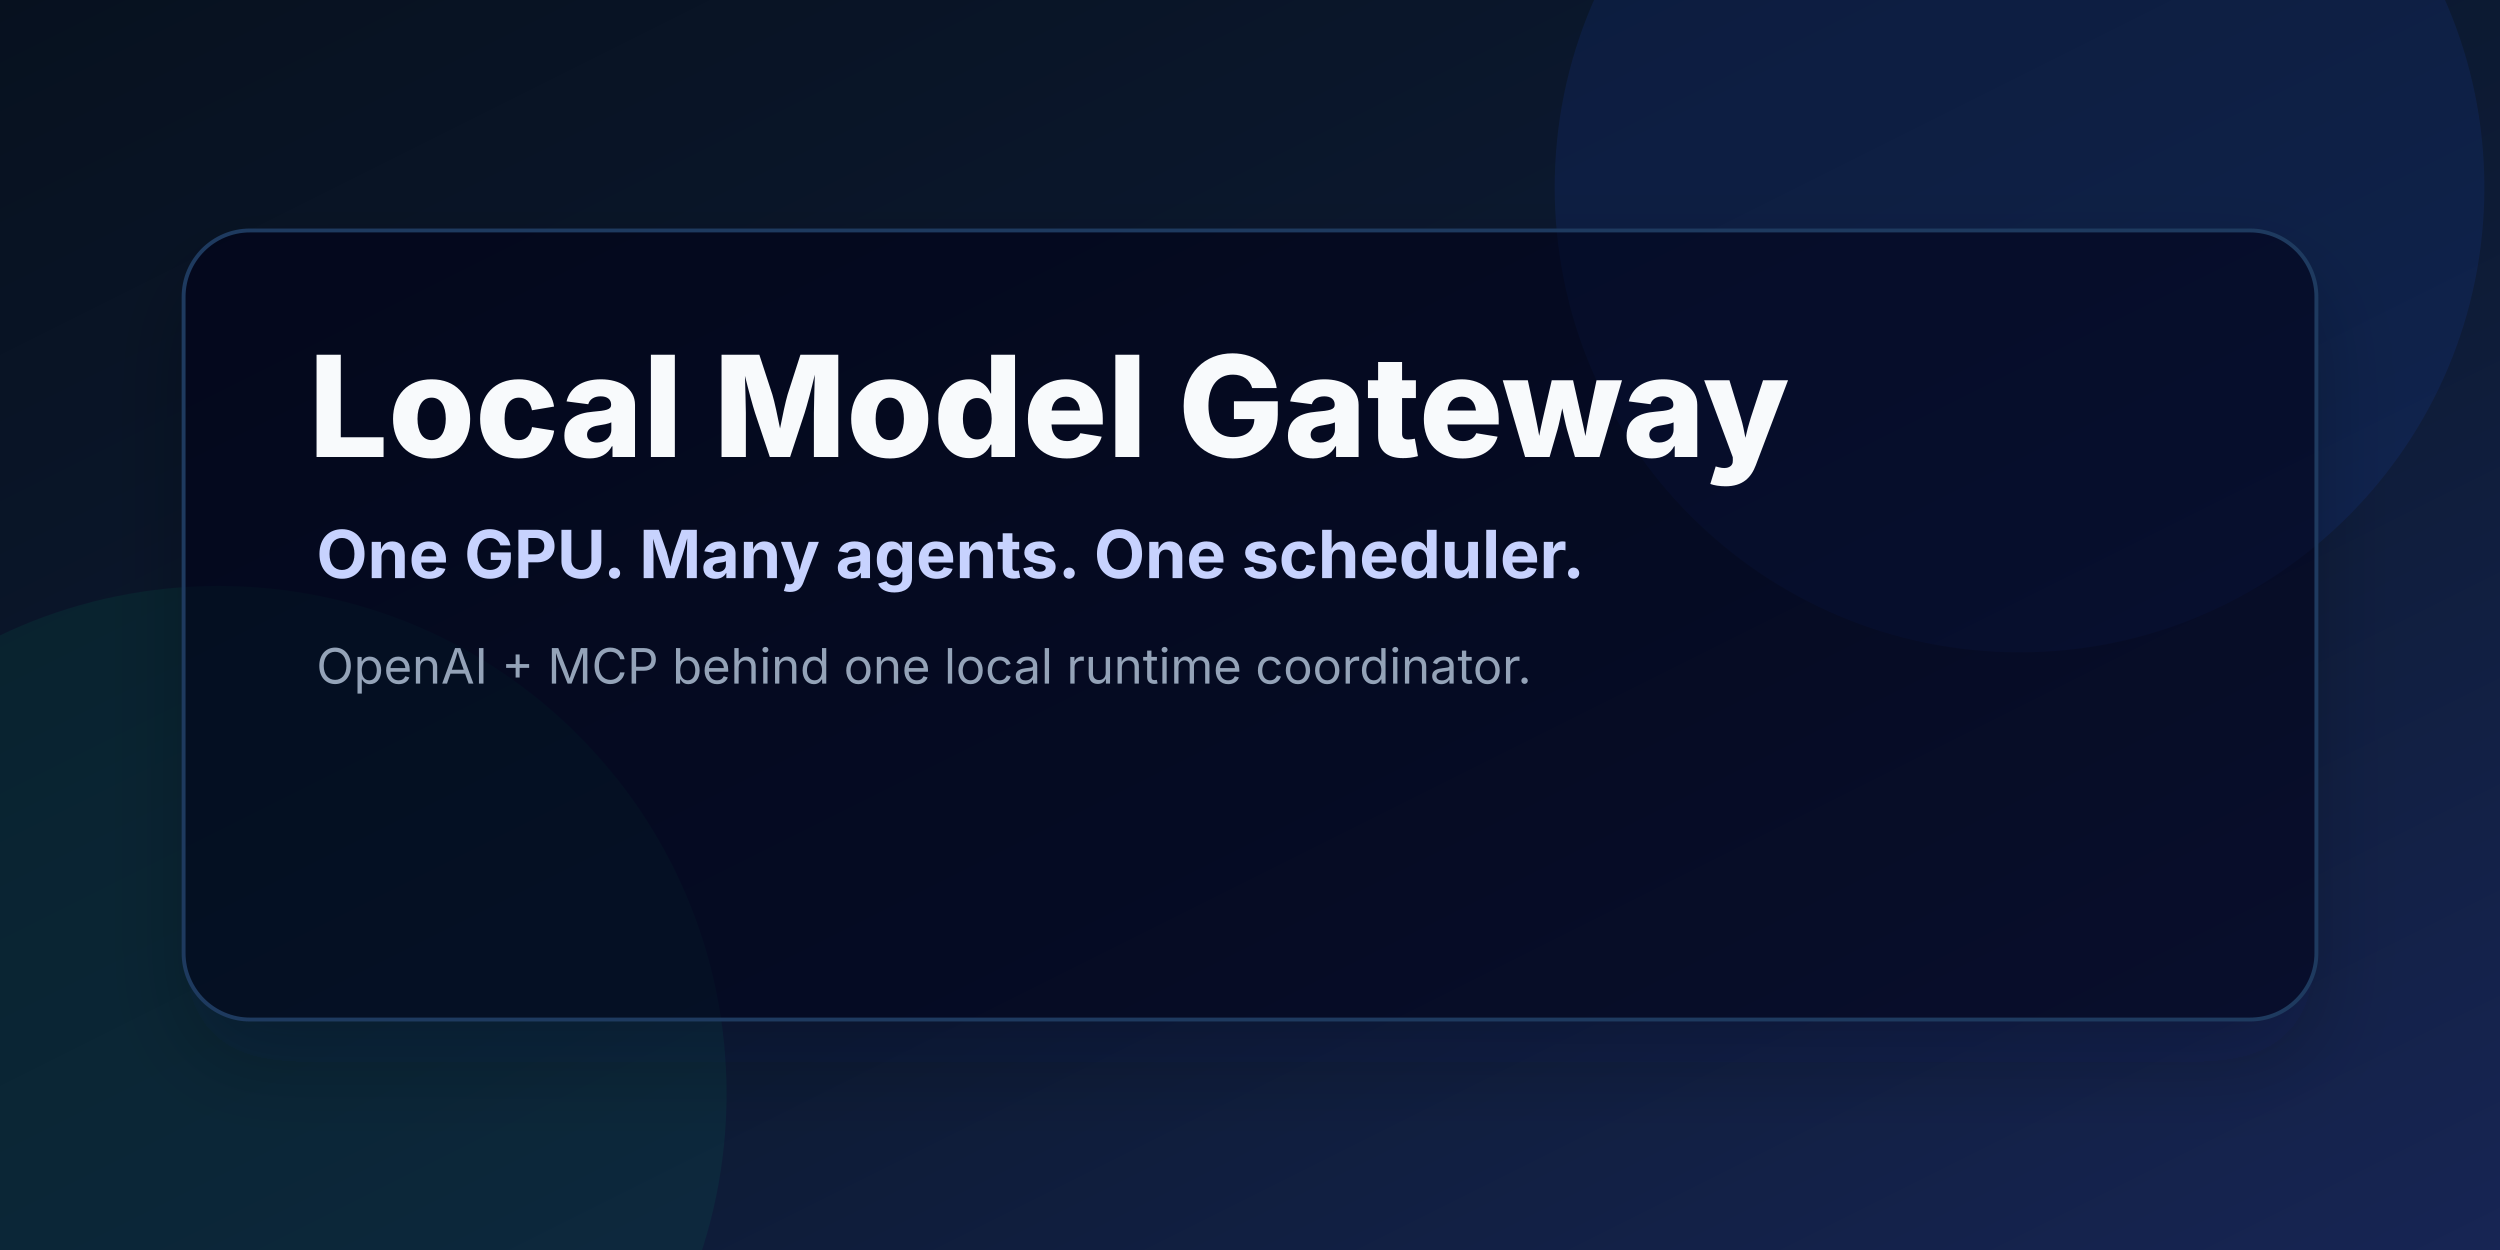
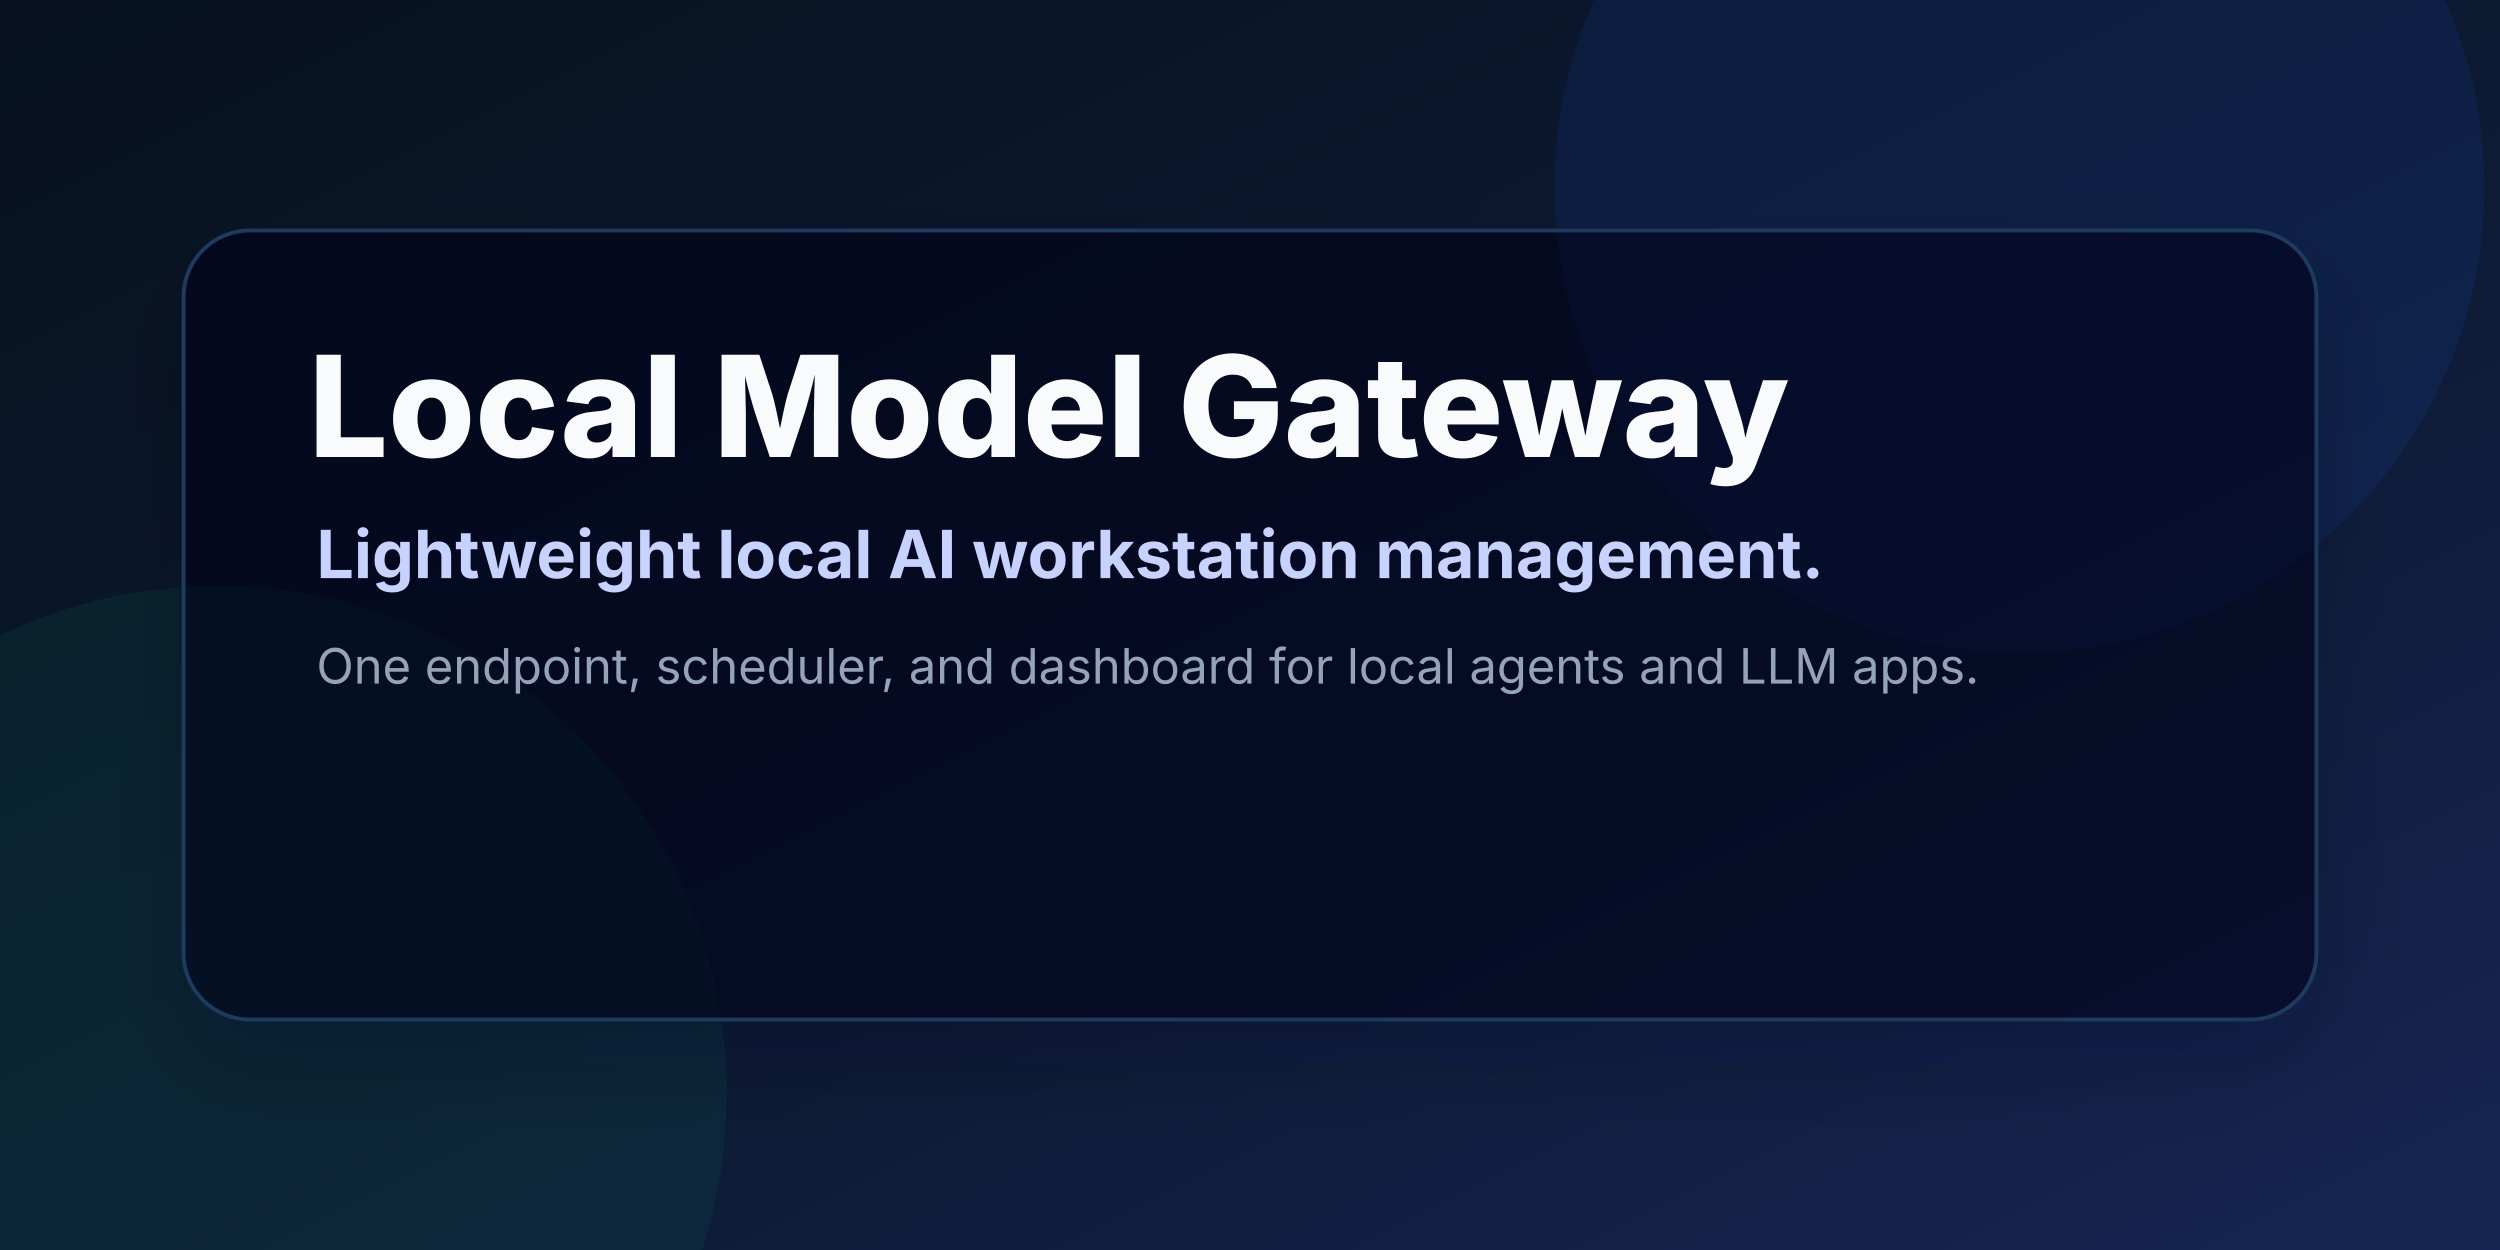
<svg xmlns="http://www.w3.org/2000/svg" width="1280" height="640" viewBox="0 0 1280 640" role="img" aria-labelledby="title desc">
  <defs>
    <linearGradient id="bg" x1="0" y1="0" x2="1" y2="1">
      <stop offset="0" stop-color="#07111f" />
      <stop offset="0.58" stop-color="#0d1b35" />
      <stop offset="1" stop-color="#172554" />
    </linearGradient>
    <linearGradient id="line" x1="0" y1="0" x2="1" y2="0">
      <stop offset="0" stop-color="#34d399" />
      <stop offset="0.55" stop-color="#60a5fa" />
      <stop offset="1" stop-color="#a78bfa" />
    </linearGradient>
    <filter id="soft-shadow" x="-30%" y="-30%" width="160%" height="160%">
      <feDropShadow dx="0" dy="22" stdDeviation="22" flood-color="#020617" flood-opacity="0.38" />
    </filter>
  </defs>
  <rect width="1280" height="640" fill="url(#bg)" />
  <circle cx="1034" cy="96" r="238" fill="#1d4ed8" opacity="0.12" />
  <circle cx="112" cy="560" r="260" fill="#059669" opacity="0.10" />
  <g transform="translate(94 118)">
    <rect x="0" y="0" width="1092" height="404" rx="34" fill="#020617" opacity="0.58" filter="url(#soft-shadow)" />
    <rect x="0" y="0" width="1092" height="404" rx="34" fill="none" stroke="#1e3a5f" stroke-width="2" />
    <text x="64" y="116" fill="#f8fafc" font-family="Inter, Arial, sans-serif" font-size="72" font-weight="800">Local Model Gateway</text>
-     <text x="68" y="178" fill="#c7d2fe" font-family="Inter, Arial, sans-serif" font-size="34" font-weight="650">One GPU. Many agents. One scheduler.</text>
-     <text x="68" y="232" fill="#94a3b8" font-family="Inter, Arial, sans-serif" font-size="25">OpenAI + MCP behind one local runtime coordinator.</text>
+     <text x="68" y="178" fill="#c7d2fe" font-family="Inter, Arial, sans-serif" font-size="34" font-weight="650">Lightweight local AI workstation management.</text>
+     <text x="68" y="232" fill="#94a3b8" font-family="Inter, Arial, sans-serif" font-size="25">One endpoint, scheduler, and dashboard for local agents and LLM apps.</text>
  </g>
</svg>
